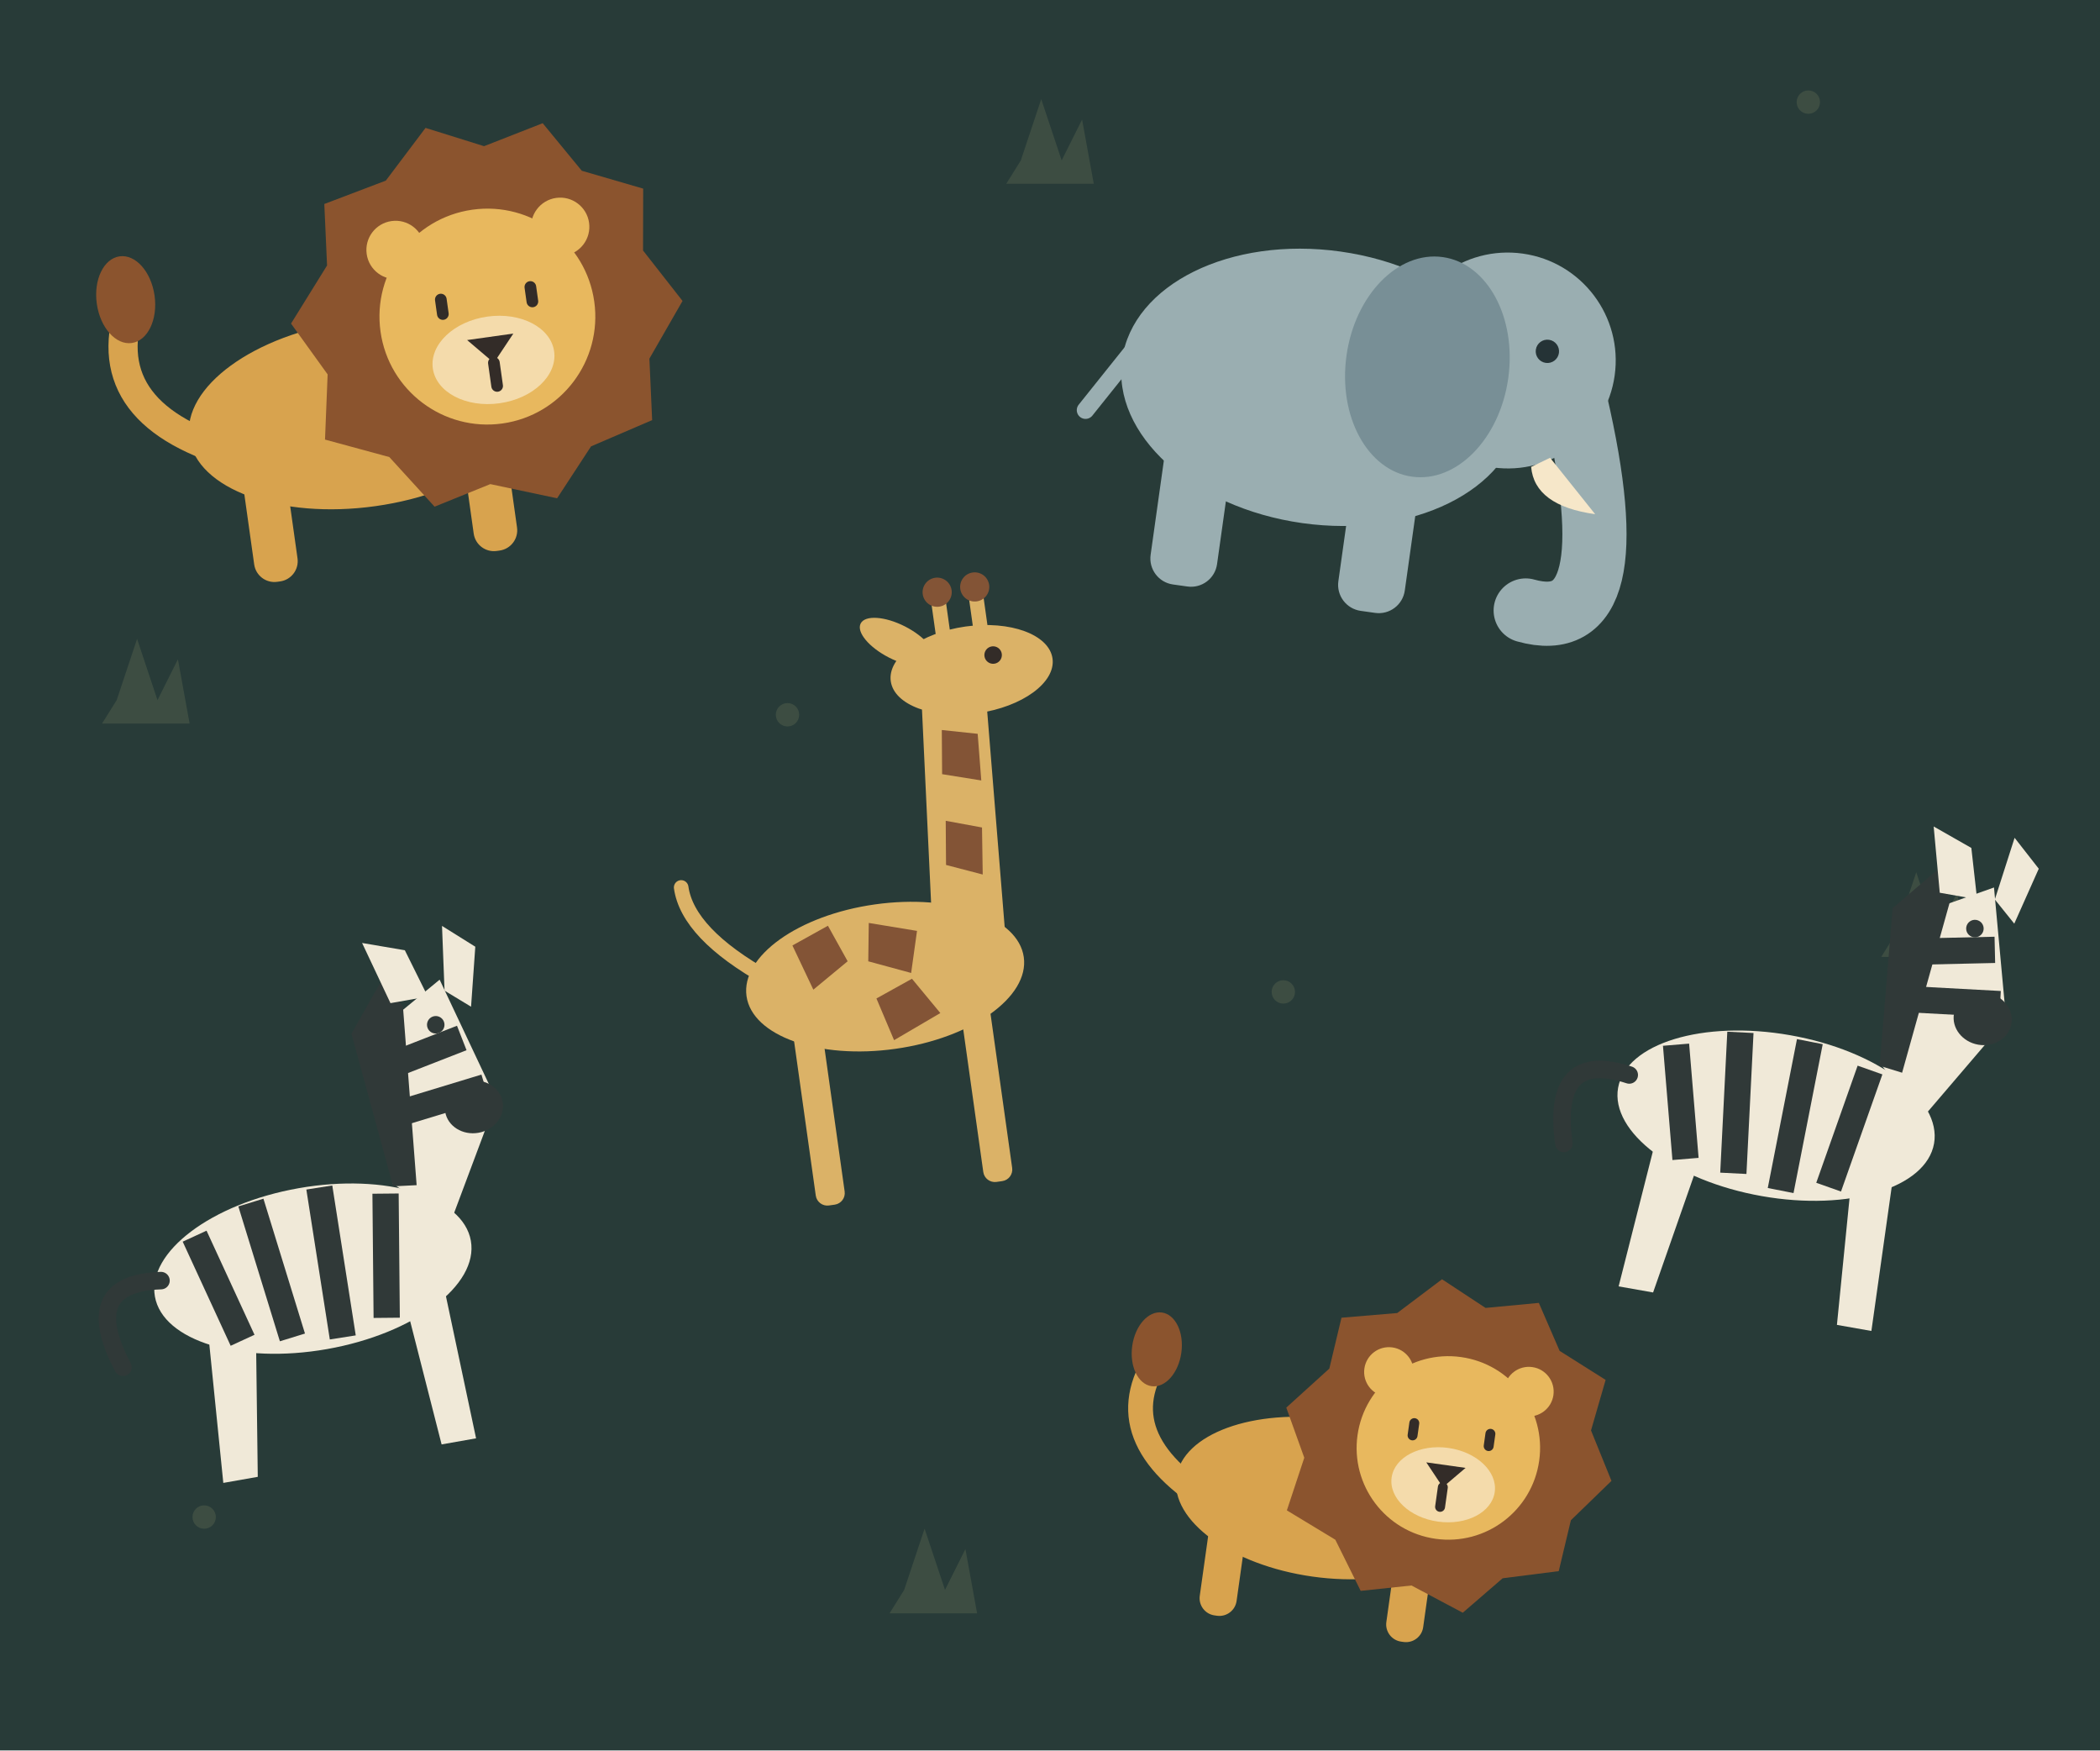
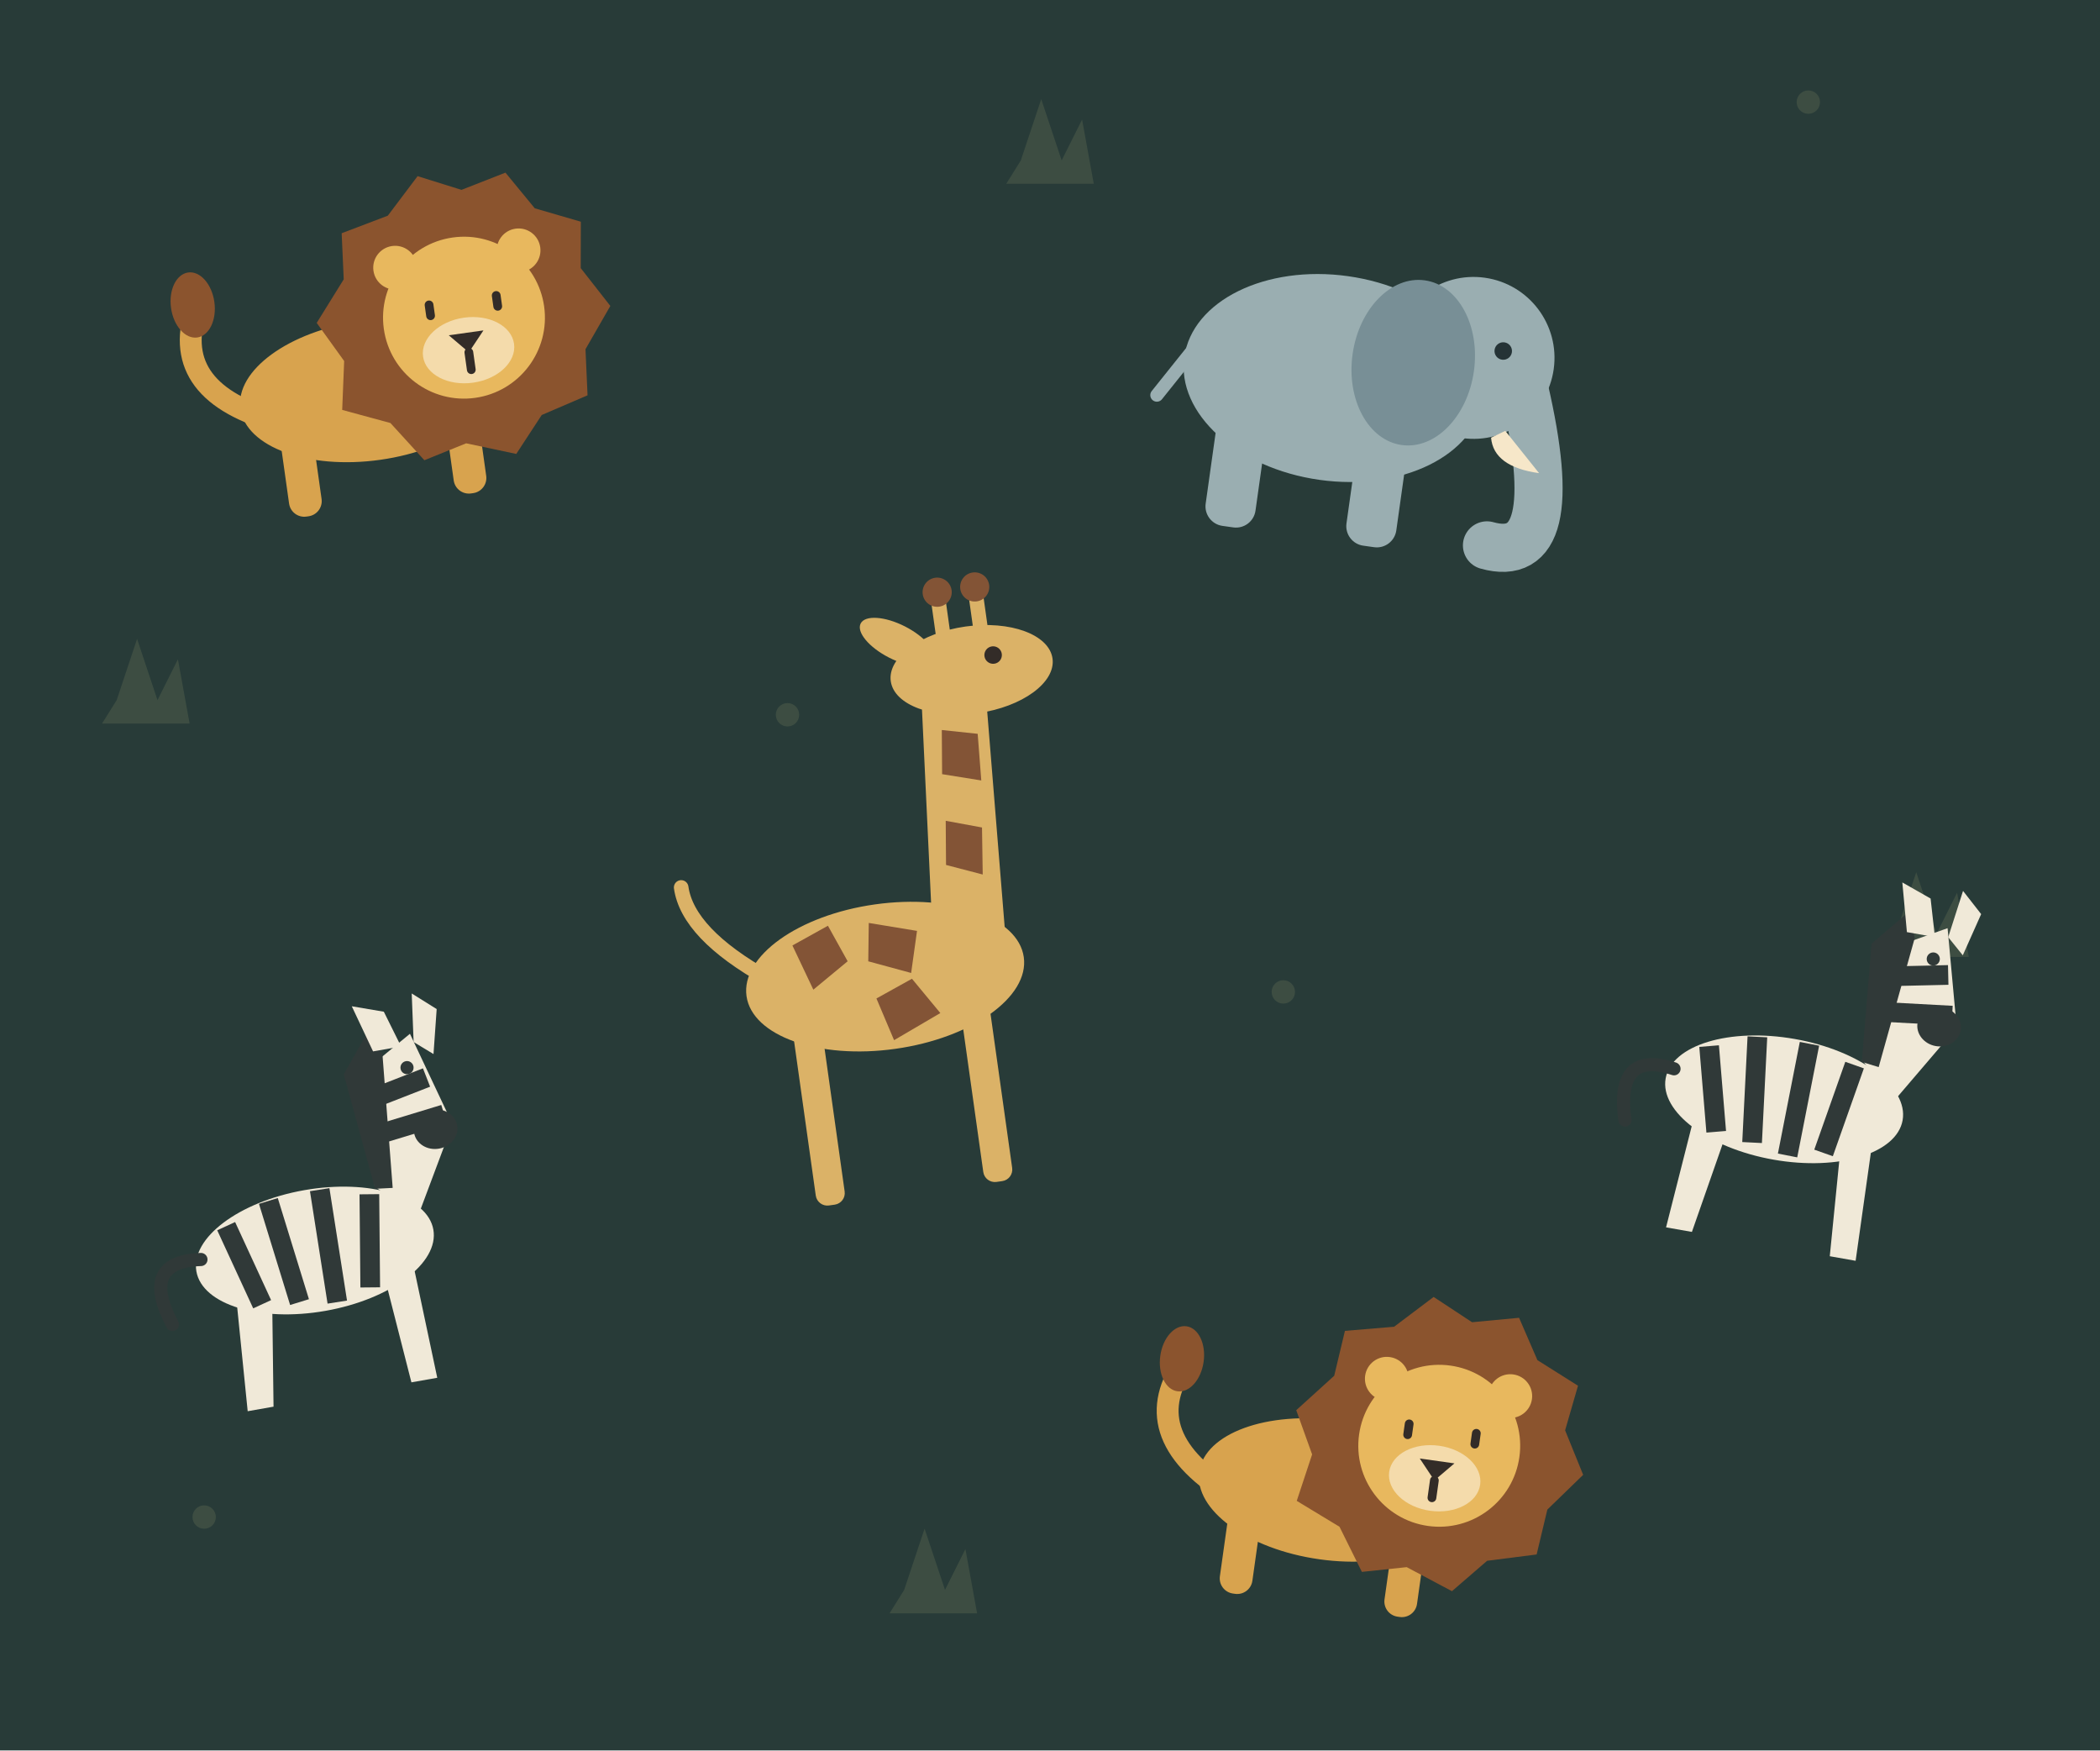
<svg xmlns="http://www.w3.org/2000/svg" width="720" height="600" viewBox="0 0 720 600" fill="none">
  <defs>
    <g id="lion">
      <path d="M-55 40Q-105 20-90-15" stroke="#d8a34e" stroke-width="10" stroke-linecap="round" />
      <ellipse cx="-90" cy="-20" rx="10" ry="15" fill="#8b542e" />
      <g fill="#d8a34e">
        <ellipse cx="-15" cy="30" rx="60" ry="32" />
        <rect x="-59" y="40" width="15" height="43" rx="7" />
        <rect x="17" y="40" width="15" height="43" rx="7" />
      </g>
      <path d="M20-64 39-55 60-60 71-42 91-33 88-12 99 7 85 25 83 46 61 52 47 68 25 60 5 65-8 46-29 37-25 15-35-4-20-22-18-43 4-48Z" fill="#8b542e" />
      <circle cx="32" cy="3" r="37" fill="#e8b85e" />
      <circle cx="4" cy="-24" r="10" fill="#e8b85e" />
      <circle cx="61" cy="-24" r="10" fill="#e8b85e" />
      <ellipse cx="32" cy="18" rx="21" ry="15" fill="#f4dbab" />
      <path d="m24 10 8 9 8-9Z" fill="#332c28" />
      <path d="M17-5v5M48-5v5M32 19v8" stroke="#332c28" stroke-width="4" stroke-linecap="round" />
    </g>
    <g id="elephant">
      <g fill="#9aaeb1">
        <ellipse cx="-15" cy="15" rx="69" ry="47" />
        <rect x="-65" y="35" width="23" height="54" rx="9" />
        <rect x="0" y="35" width="23" height="54" rx="9" />
        <circle cx="47" cy="-3" r="37" />
      </g>
      <path d="M72 8Q102 86 65 81" stroke="#9aaeb1" stroke-width="22" stroke-linecap="round" />
      <ellipse cx="20" cy="3" rx="28" ry="38" fill="#788f96" />
      <path d="M66 28 84 45Q63 45 60 32" fill="#f6e7c9" />
      <circle cx="60" cy="-8" r="4" fill="#253336" />
      <path d="M-78 7-94 34" stroke="#9aaeb1" stroke-width="6" stroke-linecap="round" />
    </g>
    <g id="giraffe">
      <path d="M-40 20Q-65 1-65-15" stroke="#dbb267" stroke-width="5" stroke-linecap="round" />
      <g fill="#dbb267">
        <ellipse cy="25" rx="48" ry="25" />
        <path d="M17 25 26-72 48-72 42 30Z" />
        <rect x="-34" y="38" width="10" height="62" rx="4" />
        <rect x="24" y="38" width="10" height="62" rx="4" />
        <ellipse cx="44" cy="-75" rx="28" ry="15" />
        <ellipse cx="20" cy="-88" rx="14" ry="6" transform="rotate(35 20 -88)" />
      </g>
      <path d="M36-85v-16M49-86v-15" stroke="#dbb267" stroke-width="5" />
      <g fill="#835436">
        <circle cx="36" cy="-103" r="5" />
        <circle cx="49" cy="-103" r="5" />
        <path d="m-30 10 13-5 5 13-13 8Zm27-4 16 5-4 14-14-6ZM-4 32l13-5 8 13-17 7Zm32-57 12 4-2 16-12-5Zm3-31 12 3-1 16-13-4Z" />
      </g>
      <circle cx="52" cy="-79" r="3" fill="#332c28" />
    </g>
    <g id="zebra">
      <path d="m25 0 5-53 23-13 12 44-23 39Z" fill="#f0e9d8" />
      <path d="m25 1-5-54 14-17 5 11-6 61Z" fill="#303938" />
      <g fill="#f0e9d8">
        <ellipse cx="-7" cy="24" rx="55" ry="28" />
        <path d="m-46 37-4 54h12l8-49m52-4 4 53h12l-2-58" />
        <path d="m35-61-6-22 14 5 5 17m6-1 3-22 10 9-5 20" />
      </g>
      <g stroke="#303938" stroke-width="9">
        <path d="m-45 6 10 38m11-46 6 48M0-3l-1 52M22 3l-7 42M32-40l25-5M29-23l33-4" />
      </g>
      <path d="M-59 19Q-87 15-77 46" stroke="#303938" stroke-width="6" stroke-linecap="round" />
      <ellipse cx="57" cy="-21" rx="10" ry="9" fill="#303938" />
      <circle cx="49" cy="-51" r="3" fill="#303938" />
    </g>
  </defs>
  <path fill="#283b38" d="M0 0h720v600H0z" />
  <g fill="#52604c" opacity=".5">
    <path d="m40 240 7-21 7 21 7-14 4 22H35ZM350 55l7-21 7 21 7-14 4 22h-30ZM650 320l7-21 7 21 7-14 4 22h-30ZM310 545l7-21 7 21 7-14 4 22h-30Z" />
    <circle cx="270" cy="245" r="4" />
    <circle cx="620" cy="35" r="4" />
    <circle cx="70" cy="520" r="4" />
    <circle cx="440" cy="340" r="4" />
  </g>
-   <use href="#lion" transform="translate(135 110) rotate(-8)" />
-   <use href="#elephant" transform="translate(470 120) rotate(8)" />
+   <use href="#lion" transform="translate(135 110) rotate(-8) scale(.75)" />
+   <use href="#elephant" transform="translate(470 120) rotate(8) scale(.75)" />
  <use href="#giraffe" transform="translate(300 310) rotate(-8)" />
-   <use href="#zebra" transform="translate(620 360) rotate(10)" />
-   <use href="#zebra" transform="translate(110 410) rotate(-10)" />
-   <use href="#lion" transform="translate(470 490) rotate(8) scale(.85)" />
+   <use href="#zebra" transform="translate(620 360) rotate(10) scale(.75)" />
+   <use href="#zebra" transform="translate(110 410) rotate(-10) scale(.75)" />
+   <use href="#lion" transform="translate(470 490) rotate(8) scale(.75)" />
</svg>
